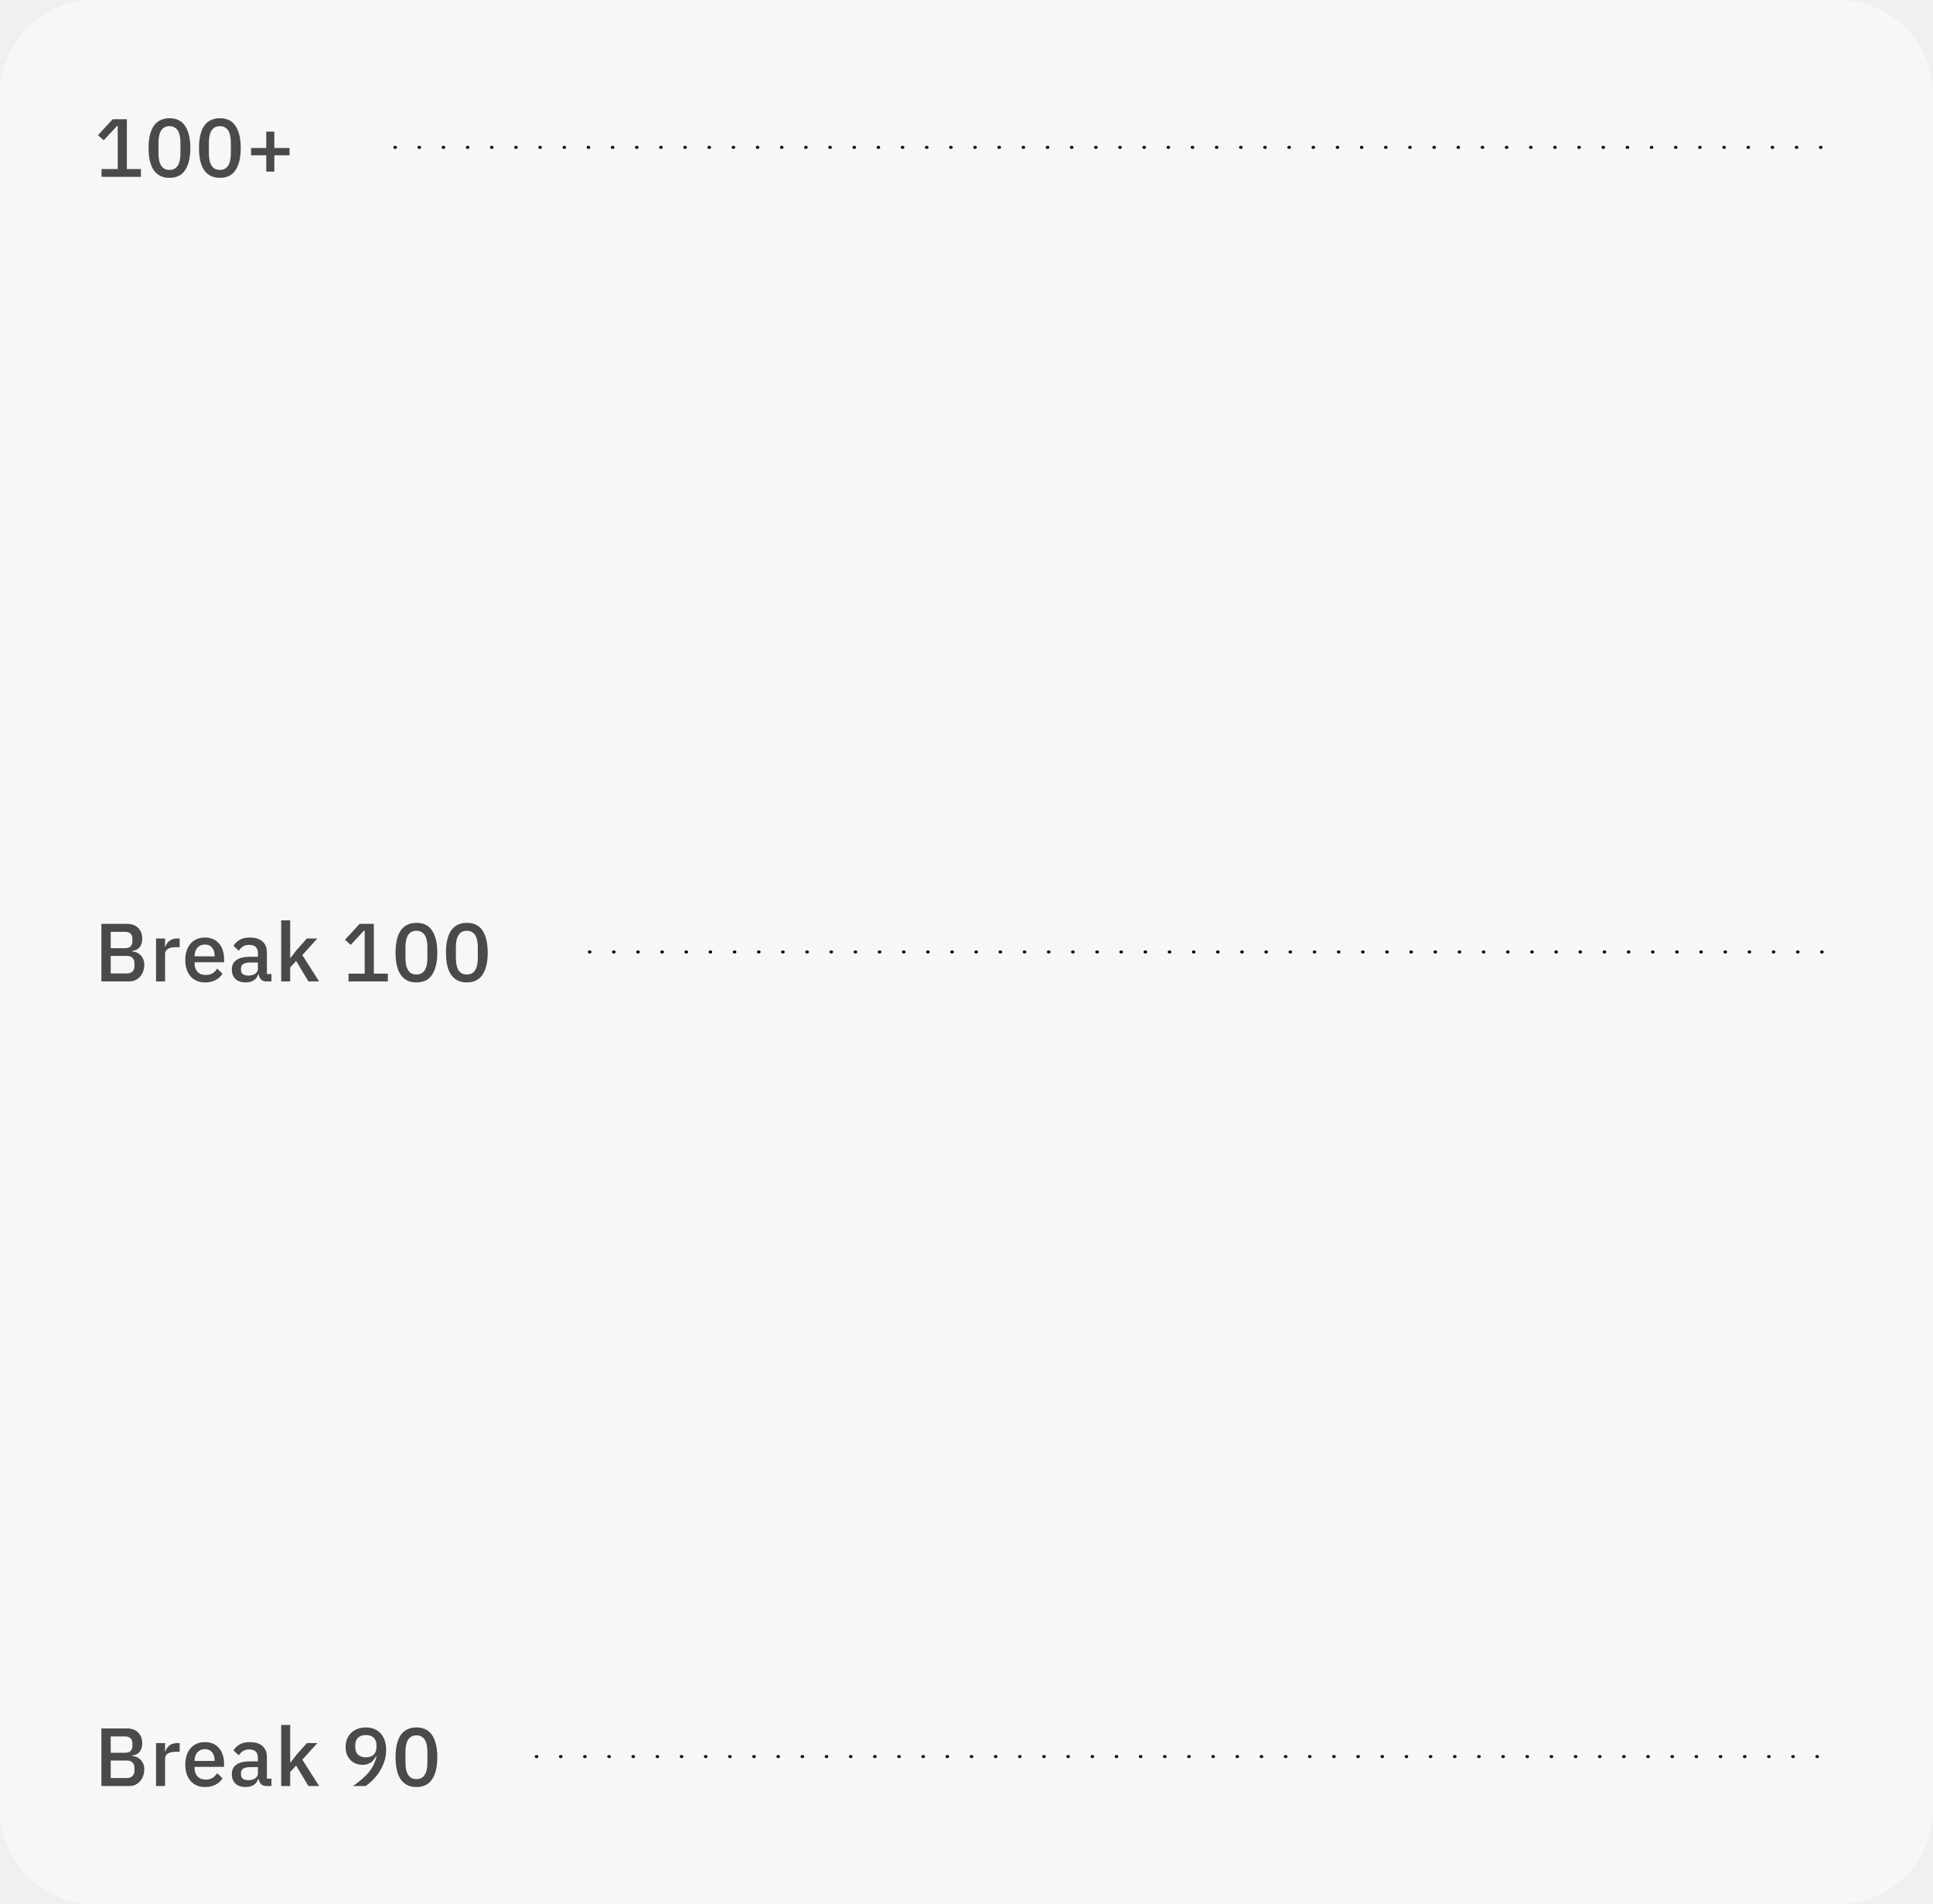
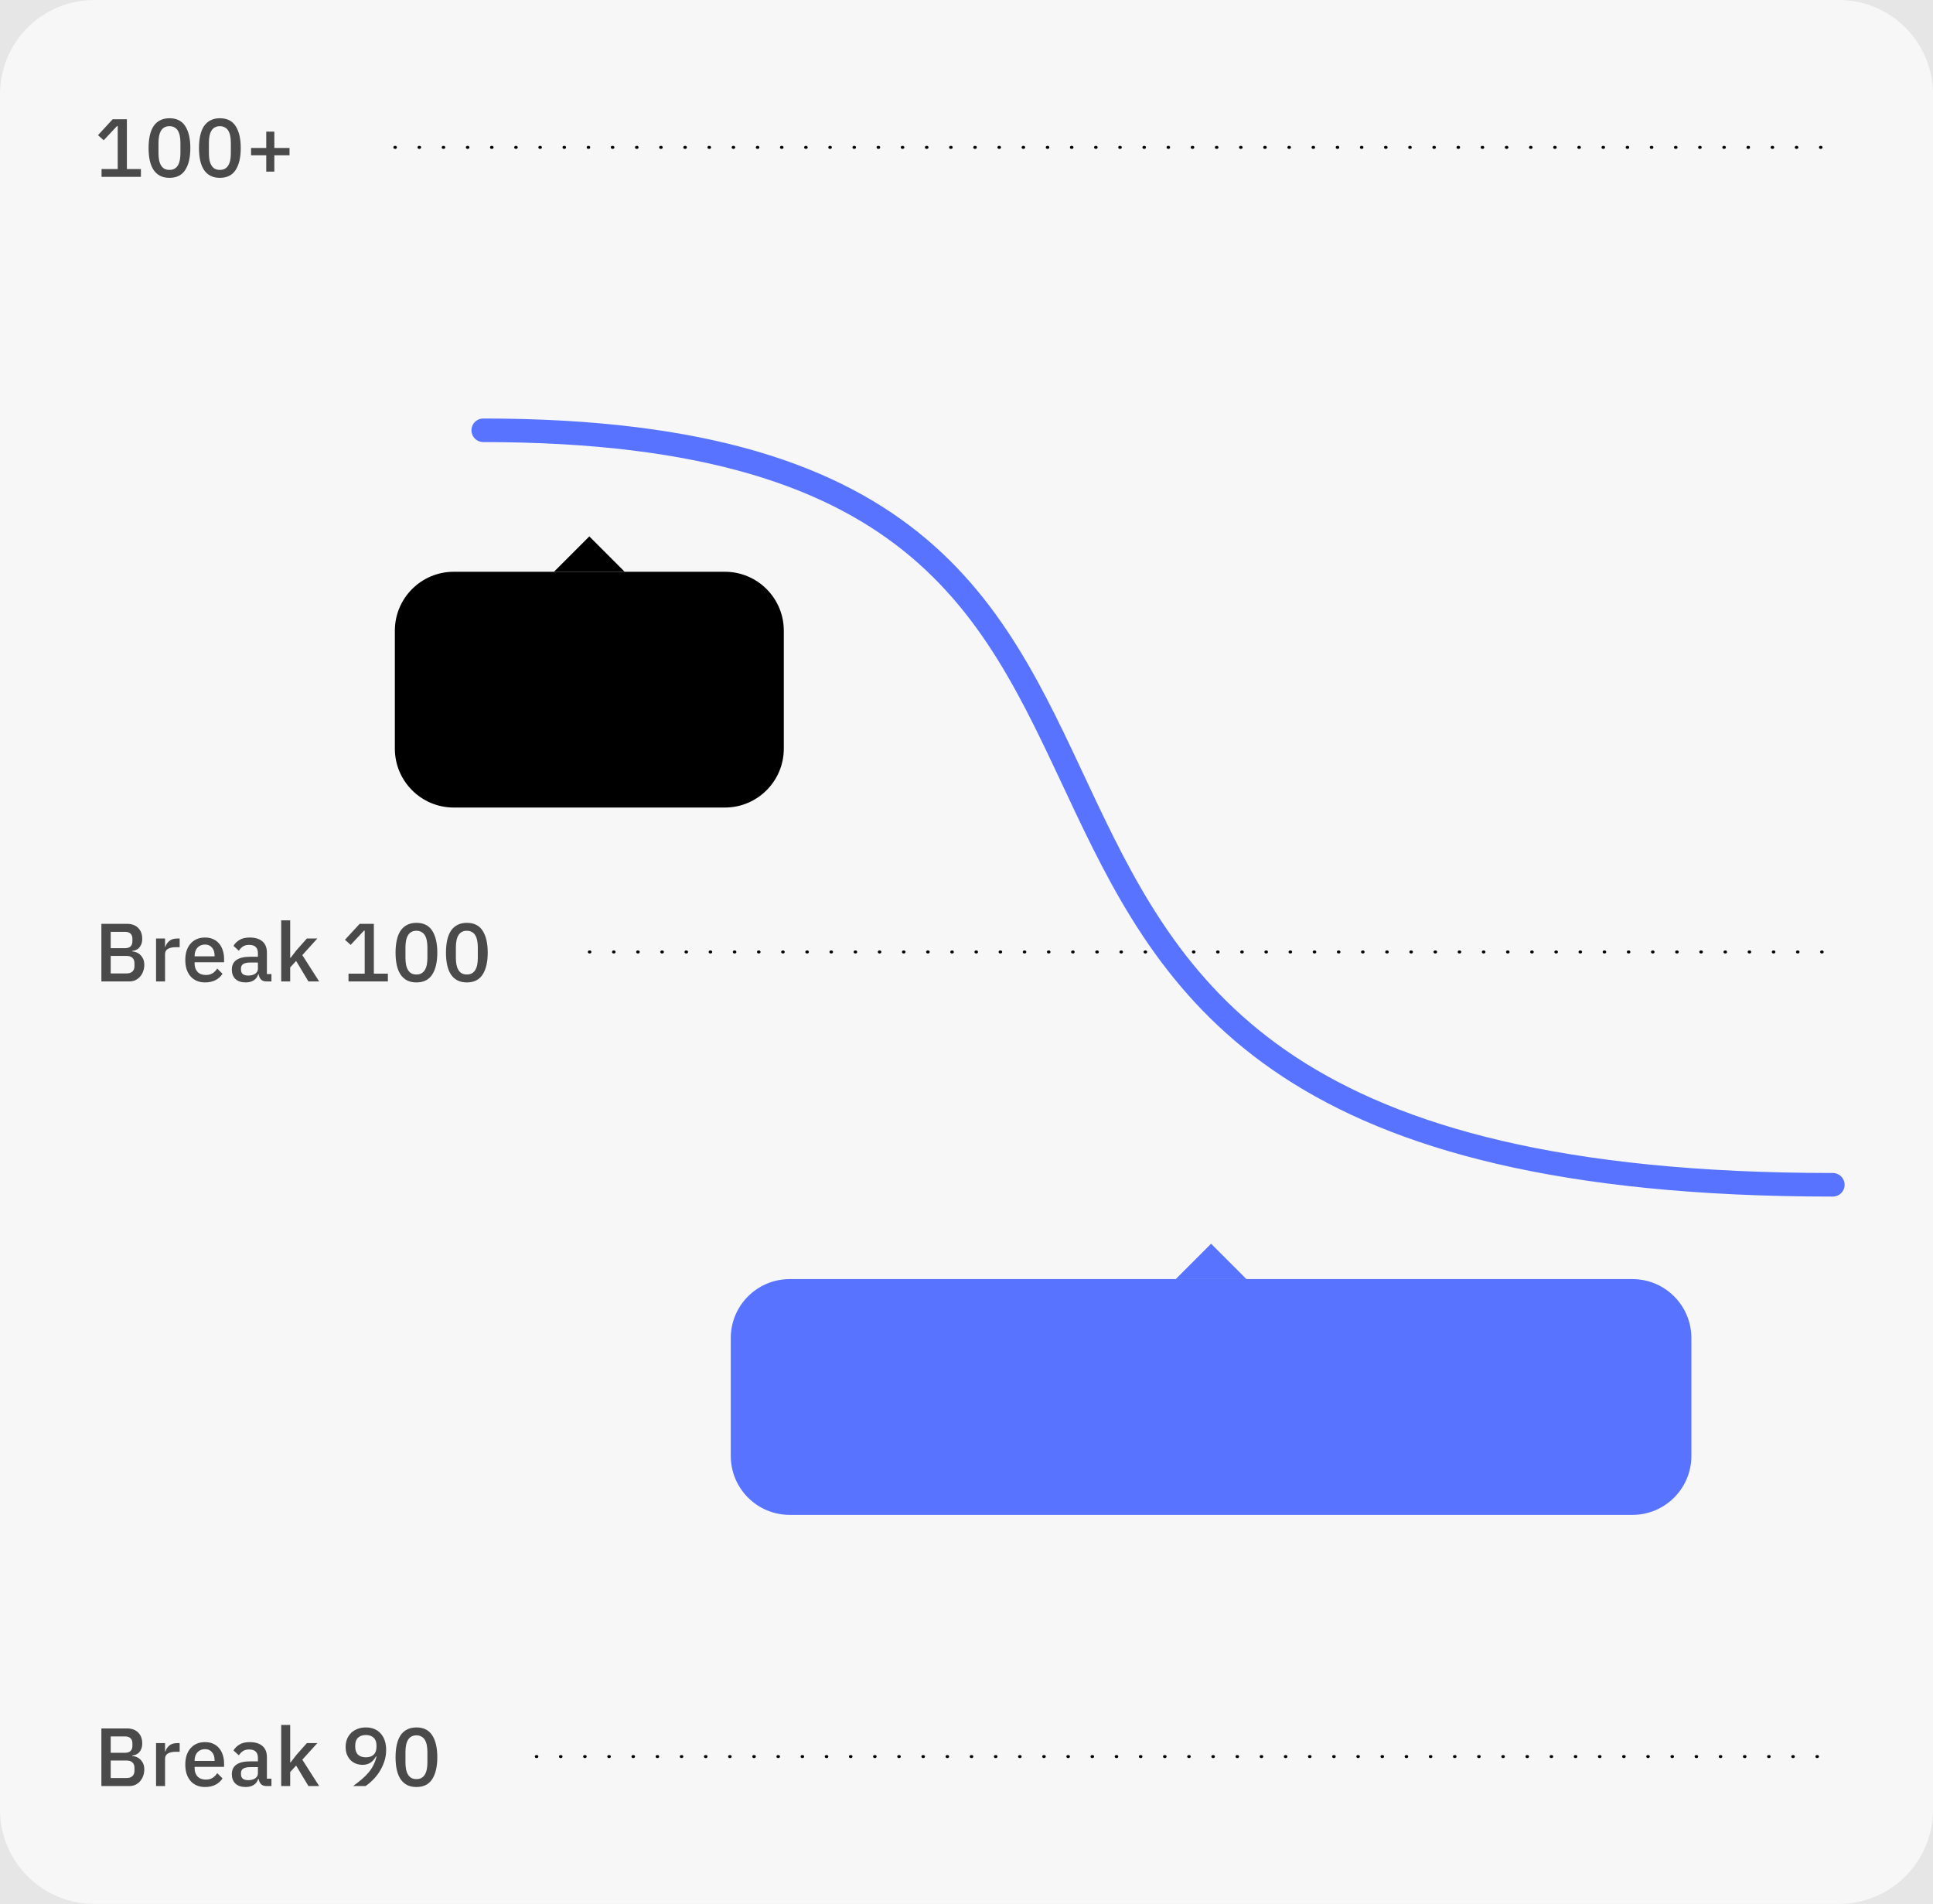
<svg xmlns="http://www.w3.org/2000/svg" width="328" height="323" viewBox="0 0 328 323" fill="none">
+   <rect width="328" height="323" fill="#1E1E1E" />
+   <rect width="360" height="1366.5" transform="translate(-16 -475)" fill="#E6E6E6" />
  <path d="M0 16C0 7.163 7.163 0 16 0H312C320.837 0 328 7.163 328 16V307C328 315.837 320.837 323 312 323H16C7.163 323 0 315.837 0 307V16Z" fill="#F7F7F7" />
  <path opacity="0.7" d="M17.232 30V28.684H19.976V21.376H19.864L17.596 23.798L16.63 22.93L19.122 20.228H21.53V28.684H23.91V30H17.232ZM28.755 30.168C28.148 30.168 27.62 30.056 27.172 29.832C26.724 29.599 26.356 29.267 26.067 28.838C25.777 28.409 25.562 27.881 25.422 27.256C25.282 26.631 25.212 25.917 25.212 25.114C25.212 24.321 25.282 23.611 25.422 22.986C25.562 22.351 25.777 21.819 26.067 21.39C26.356 20.961 26.724 20.634 27.172 20.41C27.62 20.177 28.148 20.06 28.755 20.06C29.968 20.06 30.859 20.503 31.428 21.39C32.007 22.277 32.297 23.518 32.297 25.114C32.297 26.71 32.007 27.951 31.428 28.838C30.859 29.725 29.968 30.168 28.755 30.168ZM28.755 28.824C29.09 28.824 29.375 28.759 29.608 28.628C29.851 28.488 30.047 28.292 30.197 28.04C30.346 27.788 30.453 27.489 30.518 27.144C30.584 26.789 30.616 26.397 30.616 25.968V24.26C30.616 23.831 30.584 23.443 30.518 23.098C30.453 22.743 30.346 22.44 30.197 22.188C30.047 21.936 29.851 21.745 29.608 21.614C29.375 21.474 29.09 21.404 28.755 21.404C28.419 21.404 28.129 21.474 27.887 21.614C27.653 21.745 27.462 21.936 27.312 22.188C27.163 22.44 27.056 22.743 26.991 23.098C26.925 23.443 26.892 23.831 26.892 24.26V25.968C26.892 26.397 26.925 26.789 26.991 27.144C27.056 27.489 27.163 27.788 27.312 28.04C27.462 28.292 27.653 28.488 27.887 28.628C28.129 28.759 28.419 28.824 28.755 28.824ZM37.309 30.168C36.702 30.168 36.175 30.056 35.727 29.832C35.279 29.599 34.91 29.267 34.621 28.838C34.332 28.409 34.117 27.881 33.977 27.256C33.837 26.631 33.767 25.917 33.767 25.114C33.767 24.321 33.837 23.611 33.977 22.986C34.117 22.351 34.332 21.819 34.621 21.39C34.91 20.961 35.279 20.634 35.727 20.41C36.175 20.177 36.702 20.06 37.309 20.06C38.522 20.06 39.414 20.503 39.983 21.39C40.562 22.277 40.851 23.518 40.851 25.114C40.851 26.71 40.562 27.951 39.983 28.838C39.414 29.725 38.522 30.168 37.309 30.168ZM37.309 28.824C37.645 28.824 37.93 28.759 38.163 28.628C38.406 28.488 38.602 28.292 38.751 28.04C38.9 27.788 39.008 27.489 39.073 27.144C39.138 26.789 39.171 26.397 39.171 25.968V24.26C39.171 23.831 39.138 23.443 39.073 23.098C39.008 22.743 38.9 22.44 38.751 22.188C38.602 21.936 38.406 21.745 38.163 21.614C37.93 21.474 37.645 21.404 37.309 21.404C36.973 21.404 36.684 21.474 36.441 21.614C36.208 21.745 36.016 21.936 35.867 22.188C35.718 22.44 35.61 22.743 35.545 23.098C35.48 23.443 35.447 23.831 35.447 24.26V25.968C35.447 26.397 35.48 26.789 35.545 27.144C35.61 27.489 35.718 27.788 35.867 28.04C36.016 28.292 36.208 28.488 36.441 28.628C36.684 28.759 36.973 28.824 37.309 28.824ZM45.178 29.118V26.346H42.602V25.1H45.178V22.328H46.55V25.1H49.126V26.346H46.55V29.118H45.178Z" fill="black" />
  <path d="M67 25H311.522" stroke="black" stroke-width="0.5" stroke-linecap="round" stroke-dasharray="0.1 4" />
  <path opacity="0.7" d="M17.204 156.728H21.53C22.342 156.728 22.977 156.957 23.434 157.414C23.901 157.871 24.134 158.483 24.134 159.248C24.134 159.612 24.083 159.925 23.98 160.186C23.877 160.438 23.747 160.648 23.588 160.816C23.429 160.975 23.247 161.096 23.042 161.18C22.837 161.255 22.636 161.301 22.44 161.32V161.404C22.636 161.413 22.851 161.46 23.084 161.544C23.327 161.628 23.551 161.763 23.756 161.95C23.961 162.127 24.134 162.361 24.274 162.65C24.414 162.93 24.484 163.275 24.484 163.686C24.484 164.078 24.419 164.447 24.288 164.792C24.167 165.137 23.994 165.436 23.77 165.688C23.546 165.94 23.28 166.141 22.972 166.29C22.664 166.43 22.328 166.5 21.964 166.5H17.204V156.728ZM18.786 165.142H21.502C21.913 165.142 22.235 165.035 22.468 164.82C22.701 164.605 22.818 164.297 22.818 163.896V163.42C22.818 163.019 22.701 162.711 22.468 162.496C22.235 162.281 21.913 162.174 21.502 162.174H18.786V165.142ZM18.786 160.858H21.236C21.628 160.858 21.931 160.76 22.146 160.564C22.361 160.359 22.468 160.069 22.468 159.696V159.248C22.468 158.875 22.361 158.59 22.146 158.394C21.931 158.189 21.628 158.086 21.236 158.086H18.786V160.858ZM26.48 166.5V159.22H28.006V160.62H28.076C28.179 160.247 28.394 159.92 28.721 159.64C29.047 159.36 29.5 159.22 30.078 159.22H30.485V160.69H29.883C29.276 160.69 28.809 160.788 28.483 160.984C28.165 161.18 28.006 161.469 28.006 161.852V166.5H26.48ZM34.788 166.668C34.265 166.668 33.798 166.579 33.388 166.402C32.977 166.225 32.627 165.973 32.337 165.646C32.048 165.31 31.824 164.909 31.666 164.442C31.516 163.966 31.442 163.439 31.442 162.86C31.442 162.281 31.516 161.759 31.666 161.292C31.824 160.816 32.048 160.415 32.337 160.088C32.627 159.752 32.977 159.495 33.388 159.318C33.798 159.141 34.265 159.052 34.788 159.052C35.319 159.052 35.786 159.145 36.188 159.332C36.598 159.519 36.939 159.78 37.209 160.116C37.48 160.443 37.681 160.825 37.812 161.264C37.952 161.703 38.022 162.174 38.022 162.678V163.252H33.023V163.49C33.023 164.05 33.187 164.512 33.514 164.876C33.849 165.231 34.325 165.408 34.941 165.408C35.389 165.408 35.767 165.31 36.075 165.114C36.383 164.918 36.645 164.652 36.859 164.316L37.755 165.198C37.485 165.646 37.093 166.005 36.58 166.276C36.066 166.537 35.469 166.668 34.788 166.668ZM34.788 160.242C34.526 160.242 34.283 160.289 34.059 160.382C33.845 160.475 33.658 160.606 33.499 160.774C33.35 160.942 33.233 161.143 33.15 161.376C33.066 161.609 33.023 161.866 33.023 162.146V162.244H36.411V162.104C36.411 161.544 36.267 161.096 35.977 160.76C35.688 160.415 35.291 160.242 34.788 160.242ZM45.205 166.5C44.803 166.5 44.495 166.388 44.281 166.164C44.066 165.931 43.935 165.637 43.889 165.282H43.819C43.679 165.739 43.422 166.085 43.049 166.318C42.675 166.551 42.223 166.668 41.691 166.668C40.935 166.668 40.352 166.472 39.941 166.08C39.539 165.688 39.339 165.161 39.339 164.498C39.339 163.77 39.6 163.224 40.123 162.86C40.655 162.496 41.429 162.314 42.447 162.314H43.763V161.698C43.763 161.25 43.642 160.905 43.399 160.662C43.156 160.419 42.778 160.298 42.265 160.298C41.836 160.298 41.486 160.391 41.215 160.578C40.944 160.765 40.715 161.003 40.529 161.292L39.619 160.466C39.861 160.055 40.202 159.719 40.641 159.458C41.08 159.187 41.654 159.052 42.363 159.052C43.306 159.052 44.029 159.271 44.533 159.71C45.037 160.149 45.289 160.779 45.289 161.6V165.254H46.059V166.5H45.205ZM42.125 165.506C42.601 165.506 42.993 165.403 43.301 165.198C43.609 164.983 43.763 164.699 43.763 164.344V163.294H42.475C41.42 163.294 40.893 163.621 40.893 164.274V164.526C40.893 164.853 41 165.1 41.215 165.268C41.439 165.427 41.742 165.506 42.125 165.506ZM47.714 156.14H49.24V162.496H49.31L50.318 161.194L52.068 159.22H53.846L51.298 162.034L54.154 166.5H52.334L50.248 163.028L49.24 164.12V166.5H47.714V156.14ZM59.139 166.5V165.184H61.883V157.876H61.771L59.503 160.298L58.537 159.43L61.029 156.728H63.437V165.184H65.817V166.5H59.139ZM70.662 166.668C70.055 166.668 69.528 166.556 69.08 166.332C68.632 166.099 68.263 165.767 67.974 165.338C67.684 164.909 67.47 164.381 67.33 163.756C67.19 163.131 67.12 162.417 67.12 161.614C67.12 160.821 67.19 160.111 67.33 159.486C67.47 158.851 67.684 158.319 67.974 157.89C68.263 157.461 68.632 157.134 69.08 156.91C69.528 156.677 70.055 156.56 70.662 156.56C71.875 156.56 72.766 157.003 73.336 157.89C73.915 158.777 74.204 160.018 74.204 161.614C74.204 163.21 73.915 164.451 73.336 165.338C72.766 166.225 71.875 166.668 70.662 166.668ZM70.662 165.324C70.998 165.324 71.282 165.259 71.516 165.128C71.758 164.988 71.954 164.792 72.104 164.54C72.253 164.288 72.361 163.989 72.426 163.644C72.491 163.289 72.524 162.897 72.524 162.468V160.76C72.524 160.331 72.491 159.943 72.426 159.598C72.361 159.243 72.253 158.94 72.104 158.688C71.954 158.436 71.758 158.245 71.516 158.114C71.282 157.974 70.998 157.904 70.662 157.904C70.326 157.904 70.037 157.974 69.794 158.114C69.561 158.245 69.369 158.436 69.22 158.688C69.07 158.94 68.963 159.243 68.898 159.598C68.832 159.943 68.8 160.331 68.8 160.76V162.468C68.8 162.897 68.832 163.289 68.898 163.644C68.963 163.989 69.07 164.288 69.22 164.54C69.369 164.792 69.561 164.988 69.794 165.128C70.037 165.259 70.326 165.324 70.662 165.324ZM79.216 166.668C78.61 166.668 78.082 166.556 77.634 166.332C77.186 166.099 76.818 165.767 76.528 165.338C76.239 164.909 76.024 164.381 75.884 163.756C75.744 163.131 75.674 162.417 75.674 161.614C75.674 160.821 75.744 160.111 75.884 159.486C76.024 158.851 76.239 158.319 76.528 157.89C76.818 157.461 77.186 157.134 77.634 156.91C78.082 156.677 78.61 156.56 79.216 156.56C80.43 156.56 81.321 157.003 81.89 157.89C82.469 158.777 82.758 160.018 82.758 161.614C82.758 163.21 82.469 164.451 81.89 165.338C81.321 166.225 80.43 166.668 79.216 166.668ZM79.216 165.324C79.552 165.324 79.837 165.259 80.07 165.128C80.313 164.988 80.509 164.792 80.658 164.54C80.808 164.288 80.915 163.989 80.98 163.644C81.046 163.289 81.078 162.897 81.078 162.468V160.76C81.078 160.331 81.046 159.943 80.98 159.598C80.915 159.243 80.808 158.94 80.658 158.688C80.509 158.436 80.313 158.245 80.07 158.114C79.837 157.974 79.552 157.904 79.216 157.904C78.88 157.904 78.591 157.974 78.348 158.114C78.115 158.245 77.924 158.436 77.774 158.688C77.625 158.94 77.518 159.243 77.452 159.598C77.387 159.943 77.354 160.331 77.354 160.76V162.468C77.354 162.897 77.387 163.289 77.452 163.644C77.518 163.989 77.625 164.288 77.774 164.54C77.924 164.792 78.115 164.988 78.348 165.128C78.591 165.259 78.88 165.324 79.216 165.324Z" fill="black" />
  <path d="M100 161.5H311.522" stroke="black" stroke-width="0.5" stroke-linecap="round" stroke-dasharray="0.1 4" />
  <path opacity="0.7" d="M17.204 293.228H21.53C22.342 293.228 22.977 293.457 23.434 293.914C23.901 294.371 24.134 294.983 24.134 295.748C24.134 296.112 24.083 296.425 23.98 296.686C23.877 296.938 23.747 297.148 23.588 297.316C23.429 297.475 23.247 297.596 23.042 297.68C22.837 297.755 22.636 297.801 22.44 297.82V297.904C22.636 297.913 22.851 297.96 23.084 298.044C23.327 298.128 23.551 298.263 23.756 298.45C23.961 298.627 24.134 298.861 24.274 299.15C24.414 299.43 24.484 299.775 24.484 300.186C24.484 300.578 24.419 300.947 24.288 301.292C24.167 301.637 23.994 301.936 23.77 302.188C23.546 302.44 23.28 302.641 22.972 302.79C22.664 302.93 22.328 303 21.964 303H17.204V293.228ZM18.786 301.642H21.502C21.913 301.642 22.235 301.535 22.468 301.32C22.701 301.105 22.818 300.797 22.818 300.396V299.92C22.818 299.519 22.701 299.211 22.468 298.996C22.235 298.781 21.913 298.674 21.502 298.674H18.786V301.642ZM18.786 297.358H21.236C21.628 297.358 21.931 297.26 22.146 297.064C22.361 296.859 22.468 296.569 22.468 296.196V295.748C22.468 295.375 22.361 295.09 22.146 294.894C21.931 294.689 21.628 294.586 21.236 294.586H18.786V297.358ZM26.48 303V295.72H28.006V297.12H28.076C28.179 296.747 28.394 296.42 28.721 296.14C29.047 295.86 29.5 295.72 30.078 295.72H30.485V297.19H29.883C29.276 297.19 28.809 297.288 28.483 297.484C28.165 297.68 28.006 297.969 28.006 298.352V303H26.48ZM34.788 303.168C34.265 303.168 33.798 303.079 33.388 302.902C32.977 302.725 32.627 302.473 32.337 302.146C32.048 301.81 31.824 301.409 31.666 300.942C31.516 300.466 31.442 299.939 31.442 299.36C31.442 298.781 31.516 298.259 31.666 297.792C31.824 297.316 32.048 296.915 32.337 296.588C32.627 296.252 32.977 295.995 33.388 295.818C33.798 295.641 34.265 295.552 34.788 295.552C35.319 295.552 35.786 295.645 36.188 295.832C36.598 296.019 36.939 296.28 37.209 296.616C37.48 296.943 37.681 297.325 37.812 297.764C37.952 298.203 38.022 298.674 38.022 299.178V299.752H33.023V299.99C33.023 300.55 33.187 301.012 33.514 301.376C33.849 301.731 34.325 301.908 34.941 301.908C35.389 301.908 35.767 301.81 36.075 301.614C36.383 301.418 36.645 301.152 36.859 300.816L37.755 301.698C37.485 302.146 37.093 302.505 36.58 302.776C36.066 303.037 35.469 303.168 34.788 303.168ZM34.788 296.742C34.526 296.742 34.283 296.789 34.059 296.882C33.845 296.975 33.658 297.106 33.499 297.274C33.35 297.442 33.233 297.643 33.15 297.876C33.066 298.109 33.023 298.366 33.023 298.646V298.744H36.411V298.604C36.411 298.044 36.267 297.596 35.977 297.26C35.688 296.915 35.291 296.742 34.788 296.742ZM45.205 303C44.803 303 44.495 302.888 44.281 302.664C44.066 302.431 43.935 302.137 43.889 301.782H43.819C43.679 302.239 43.422 302.585 43.049 302.818C42.675 303.051 42.223 303.168 41.691 303.168C40.935 303.168 40.352 302.972 39.941 302.58C39.539 302.188 39.339 301.661 39.339 300.998C39.339 300.27 39.6 299.724 40.123 299.36C40.655 298.996 41.429 298.814 42.447 298.814H43.763V298.198C43.763 297.75 43.642 297.405 43.399 297.162C43.156 296.919 42.778 296.798 42.265 296.798C41.836 296.798 41.486 296.891 41.215 297.078C40.944 297.265 40.715 297.503 40.529 297.792L39.619 296.966C39.861 296.555 40.202 296.219 40.641 295.958C41.08 295.687 41.654 295.552 42.363 295.552C43.306 295.552 44.029 295.771 44.533 296.21C45.037 296.649 45.289 297.279 45.289 298.1V301.754H46.059V303H45.205ZM42.125 302.006C42.601 302.006 42.993 301.903 43.301 301.698C43.609 301.483 43.763 301.199 43.763 300.844V299.794H42.475C41.42 299.794 40.893 300.121 40.893 300.774V301.026C40.893 301.353 41 301.6 41.215 301.768C41.439 301.927 41.742 302.006 42.125 302.006ZM47.714 292.64H49.24V298.996H49.31L50.318 297.694L52.068 295.72H53.846L51.298 298.534L54.154 303H52.334L50.248 299.528L49.24 300.62V303H47.714V292.64ZM65.523 296.868C65.523 297.577 65.416 298.245 65.201 298.87C64.987 299.495 64.711 300.069 64.375 300.592C64.039 301.115 63.661 301.581 63.241 301.992C62.831 302.403 62.425 302.739 62.023 303H59.923C60.474 302.599 60.969 302.211 61.407 301.838C61.846 301.465 62.229 301.082 62.555 300.69C62.882 300.298 63.153 299.883 63.367 299.444C63.591 299.005 63.764 298.525 63.885 298.002L63.787 297.974C63.685 298.17 63.563 298.357 63.423 298.534C63.293 298.702 63.134 298.851 62.947 298.982C62.77 299.113 62.565 299.215 62.331 299.29C62.098 299.365 61.827 299.402 61.519 299.402C61.109 299.402 60.726 299.332 60.371 299.192C60.026 299.052 59.723 298.851 59.461 298.59C59.209 298.319 59.009 298.002 58.859 297.638C58.719 297.265 58.649 296.845 58.649 296.378C58.649 295.893 58.729 295.445 58.887 295.034C59.055 294.623 59.289 294.273 59.587 293.984C59.886 293.695 60.245 293.471 60.665 293.312C61.085 293.144 61.557 293.06 62.079 293.06C62.621 293.06 63.101 293.149 63.521 293.326C63.951 293.503 64.31 293.76 64.599 294.096C64.898 294.423 65.127 294.819 65.285 295.286C65.444 295.753 65.523 296.28 65.523 296.868ZM62.079 298.128C62.649 298.128 63.092 297.979 63.409 297.68C63.727 297.372 63.885 296.924 63.885 296.336V296.14C63.885 295.552 63.727 295.109 63.409 294.81C63.092 294.502 62.649 294.348 62.079 294.348C61.51 294.348 61.067 294.502 60.749 294.81C60.432 295.109 60.273 295.552 60.273 296.14V296.336C60.273 296.924 60.432 297.372 60.749 297.68C61.067 297.979 61.51 298.128 62.079 298.128ZM70.662 303.168C70.055 303.168 69.528 303.056 69.08 302.832C68.632 302.599 68.263 302.267 67.974 301.838C67.684 301.409 67.47 300.881 67.33 300.256C67.19 299.631 67.12 298.917 67.12 298.114C67.12 297.321 67.19 296.611 67.33 295.986C67.47 295.351 67.684 294.819 67.974 294.39C68.263 293.961 68.632 293.634 69.08 293.41C69.528 293.177 70.055 293.06 70.662 293.06C71.875 293.06 72.766 293.503 73.336 294.39C73.915 295.277 74.204 296.518 74.204 298.114C74.204 299.71 73.915 300.951 73.336 301.838C72.766 302.725 71.875 303.168 70.662 303.168ZM70.662 301.824C70.998 301.824 71.282 301.759 71.516 301.628C71.758 301.488 71.954 301.292 72.104 301.04C72.253 300.788 72.361 300.489 72.426 300.144C72.491 299.789 72.524 299.397 72.524 298.968V297.26C72.524 296.831 72.491 296.443 72.426 296.098C72.361 295.743 72.253 295.44 72.104 295.188C71.954 294.936 71.758 294.745 71.516 294.614C71.282 294.474 70.998 294.404 70.662 294.404C70.326 294.404 70.037 294.474 69.794 294.614C69.561 294.745 69.369 294.936 69.22 295.188C69.07 295.44 68.963 295.743 68.898 296.098C68.832 296.443 68.8 296.831 68.8 297.26V298.968C68.8 299.397 68.832 299.789 68.898 300.144C68.963 300.489 69.07 300.788 69.22 301.04C69.369 301.292 69.561 301.488 69.794 301.628C70.037 301.759 70.326 301.824 70.662 301.824Z" fill="black" />
  <path d="M91 298H311.522" stroke="black" stroke-width="0.5" stroke-linecap="round" stroke-dasharray="0.1 4" />
+   <path d="M82 73C233.907 73 126.557 201 311 201" stroke="#5773FF" stroke-width="4" stroke-linecap="round" />
+   <g clip-path="url(#clip0_0_1)">
+     <path d="M87.384 116.824L86.152 114.456H86.104V123H84.376V111.832H86.392L90.04 118.008L91.272 120.376H91.32V111.832H93.048V123H91.032L87.384 116.824ZM99.094 123.192C98.518 123.192 97.99 123.091 97.51 122.888C97.04 122.685 96.641 122.397 96.31 122.024C95.979 121.64 95.723 121.181 95.542 120.648C95.361 120.104 95.27 119.501 95.27 118.84C95.27 118.179 95.361 117.581 95.542 117.048C95.723 116.504 95.979 116.045 96.31 115.672C96.641 115.288 97.04 114.995 97.51 114.792C97.99 114.589 98.518 114.488 99.094 114.488C99.67 114.488 100.193 114.589 100.662 114.792C101.142 114.995 101.547 115.288 101.878 115.672C102.209 116.045 102.465 116.504 102.646 117.048C102.827 117.581 102.918 118.179 102.918 118.84C102.918 119.501 102.827 120.104 102.646 120.648C102.465 121.181 102.209 121.64 101.878 122.024C101.547 122.397 101.142 122.685 100.662 122.888C100.193 123.091 99.67 123.192 99.094 123.192ZM99.094 121.752C99.691 121.752 100.171 121.571 100.534 121.208C100.897 120.835 101.078 120.28 101.078 119.544V118.136C101.078 117.4 100.897 116.851 100.534 116.488C100.171 116.115 99.691 115.928 99.094 115.928C98.496 115.928 98.016 116.115 97.654 116.488C97.291 116.851 97.11 117.4 97.11 118.136V119.544C97.11 120.28 97.291 120.835 97.654 121.208C98.016 121.571 98.496 121.752 99.094 121.752ZM104.08 114.68H105.776L106.624 118.168L107.376 121.32H107.424L108.288 118.168L109.296 114.68H110.864L111.888 118.168L112.768 121.32H112.816L113.552 118.168L114.416 114.68H116.032L113.792 123H111.824L110.736 119.208L110.064 116.872H110.032L109.376 119.208L108.272 123H106.352L104.08 114.68Z" fill="white" />
+     <rect x="67" y="97" width="66" height="40" rx="2" fill="black" />
+   </g>
+   <path d="M94 97L100 91L106 97H94Z" fill="black" />
+   <g clip-path="url(#clip1_0_1)">
+     <path d="M148.352 243L147.344 239.976H143.168L142.192 243H140.352L144.16 231.832H146.432L150.24 243H148.352ZM145.296 233.496H145.216L143.6 238.424H146.896L145.296 233.496ZM152.434 236.104H151.17V234.68H152.434V233.304C152.434 232.632 152.61 232.109 152.962 231.736C153.314 231.352 153.842 231.16 154.546 231.16H155.922V232.584H154.178V234.68H155.922V236.104H154.178V243H152.434V236.104ZM159.903 243C159.295 243 158.837 242.845 158.527 242.536C158.218 242.216 158.063 241.768 158.063 241.192V236.104H156.767V234.68H157.471C157.759 234.68 157.957 234.616 158.063 234.488C158.181 234.36 158.239 234.152 158.239 233.864V232.408H159.807V234.68H161.551V236.104H159.807V241.576H161.423V243H159.903ZM166.804 243.192C166.207 243.192 165.674 243.091 165.204 242.888C164.735 242.685 164.335 242.397 164.004 242.024C163.674 241.64 163.418 241.181 163.236 240.648C163.066 240.104 162.98 239.501 162.98 238.84C162.98 238.179 163.066 237.581 163.236 237.048C163.418 236.504 163.674 236.045 164.004 235.672C164.335 235.288 164.735 234.995 165.204 234.792C165.674 234.589 166.207 234.488 166.804 234.488C167.412 234.488 167.946 234.595 168.405 234.808C168.874 235.021 169.263 235.32 169.572 235.704C169.882 236.077 170.111 236.515 170.26 237.016C170.42 237.517 170.5 238.056 170.5 238.632V239.288H164.788V239.56C164.788 240.2 164.975 240.728 165.348 241.144C165.732 241.549 166.276 241.752 166.98 241.752C167.492 241.752 167.924 241.64 168.276 241.416C168.628 241.192 168.927 240.888 169.172 240.504L170.196 241.512C169.887 242.024 169.439 242.435 168.852 242.744C168.266 243.043 167.583 243.192 166.804 243.192ZM166.804 235.848C166.506 235.848 166.228 235.901 165.972 236.008C165.727 236.115 165.514 236.264 165.332 236.456C165.162 236.648 165.028 236.877 164.932 237.144C164.836 237.411 164.788 237.704 164.788 238.024V238.136H168.661V237.976C168.661 237.336 168.495 236.824 168.164 236.44C167.834 236.045 167.38 235.848 166.804 235.848ZM172.591 243V234.68H174.335V236.28H174.415C174.532 235.853 174.778 235.48 175.151 235.16C175.524 234.84 176.042 234.68 176.703 234.68H177.167V236.36H176.479C175.786 236.36 175.252 236.472 174.879 236.696C174.516 236.92 174.335 237.251 174.335 237.688V243H172.591ZM189.809 238.136H184.753V243H182.945V231.832H184.753V236.536H189.809V231.832H191.617V243H189.809V238.136ZM200.495 243C200.037 243 199.685 242.872 199.439 242.616C199.194 242.349 199.045 242.013 198.991 241.608H198.911C198.751 242.131 198.458 242.525 198.031 242.792C197.605 243.059 197.087 243.192 196.479 243.192C195.615 243.192 194.949 242.968 194.479 242.52C194.021 242.072 193.791 241.469 193.791 240.712C193.791 239.88 194.09 239.256 194.687 238.84C195.295 238.424 196.181 238.216 197.343 238.216H198.847V237.512C198.847 237 198.709 236.605 198.431 236.328C198.154 236.051 197.722 235.912 197.135 235.912C196.645 235.912 196.245 236.019 195.935 236.232C195.626 236.445 195.365 236.717 195.151 237.048L194.111 236.104C194.389 235.635 194.778 235.251 195.279 234.952C195.781 234.643 196.437 234.488 197.247 234.488C198.325 234.488 199.151 234.739 199.727 235.24C200.303 235.741 200.591 236.461 200.591 237.4V241.576H201.471V243H200.495ZM196.975 241.864C197.519 241.864 197.967 241.747 198.319 241.512C198.671 241.267 198.847 240.941 198.847 240.536V239.336H197.375C196.17 239.336 195.567 239.709 195.567 240.456V240.744C195.567 241.117 195.69 241.4 195.935 241.592C196.191 241.773 196.538 241.864 196.975 241.864ZM206.556 243.192C205.959 243.192 205.426 243.091 204.956 242.888C204.487 242.685 204.092 242.397 203.772 242.024C203.452 241.64 203.207 241.181 203.036 240.648C202.866 240.104 202.78 239.501 202.78 238.84C202.78 238.179 202.866 237.581 203.036 237.048C203.207 236.504 203.452 236.045 203.772 235.672C204.092 235.288 204.487 234.995 204.956 234.792C205.426 234.589 205.959 234.488 206.556 234.488C207.388 234.488 208.071 234.675 208.604 235.048C209.138 235.421 209.527 235.917 209.772 236.536L208.332 237.208C208.215 236.824 208.007 236.52 207.708 236.296C207.42 236.061 207.036 235.944 206.556 235.944C205.916 235.944 205.431 236.147 205.1 236.552C204.78 236.947 204.62 237.464 204.62 238.104V239.592C204.62 240.232 204.78 240.755 205.1 241.16C205.431 241.555 205.916 241.752 206.556 241.752C207.068 241.752 207.474 241.629 207.772 241.384C208.082 241.128 208.327 240.792 208.508 240.376L209.836 241.08C209.559 241.763 209.143 242.285 208.588 242.648C208.034 243.011 207.356 243.192 206.556 243.192ZM211.657 231.16H213.401V238.424H213.481L214.633 236.936L216.633 234.68H218.665L215.753 237.896L219.017 243H216.937L214.553 239.032L213.401 240.28V243H211.657V231.16ZM229.239 234.456H229.159L228.279 236.264L225.831 240.728L223.383 236.264L222.503 234.456H222.423V243H220.695V231.832H222.839L225.831 237.512H225.927L228.919 231.832H230.967V243H229.239V234.456ZM237.022 243.192C236.446 243.192 235.918 243.091 235.438 242.888C234.969 242.685 234.569 242.397 234.238 242.024C233.907 241.64 233.651 241.181 233.47 240.648C233.289 240.104 233.198 239.501 233.198 238.84C233.198 238.179 233.289 237.581 233.47 237.048C233.651 236.504 233.907 236.045 234.238 235.672C234.569 235.288 234.969 234.995 235.438 234.792C235.918 234.589 236.446 234.488 237.022 234.488C237.598 234.488 238.121 234.589 238.59 234.792C239.07 234.995 239.475 235.288 239.806 235.672C240.137 236.045 240.393 236.504 240.574 237.048C240.755 237.581 240.846 238.179 240.846 238.84C240.846 239.501 240.755 240.104 240.574 240.648C240.393 241.181 240.137 241.64 239.806 242.024C239.475 242.397 239.07 242.685 238.59 242.888C238.121 243.091 237.598 243.192 237.022 243.192ZM237.022 241.752C237.619 241.752 238.099 241.571 238.462 241.208C238.825 240.835 239.006 240.28 239.006 239.544V238.136C239.006 237.4 238.825 236.851 238.462 236.488C238.099 236.115 237.619 235.928 237.022 235.928C236.425 235.928 235.945 236.115 235.582 236.488C235.219 236.851 235.038 237.4 235.038 238.136V239.544C235.038 240.28 235.219 240.835 235.582 241.208C235.945 241.571 236.425 241.752 237.022 241.752ZM245.206 243C244.598 243 244.14 242.845 243.83 242.536C243.521 242.216 243.366 241.768 243.366 241.192V236.104H242.07V234.68H242.774C243.062 234.68 243.26 234.616 243.366 234.488C243.484 234.36 243.542 234.152 243.542 233.864V232.408H245.11V234.68H246.854V236.104H245.11V241.576H246.726V243H245.206ZM249.786 233.192C249.423 233.192 249.157 233.107 248.986 232.936C248.826 232.765 248.746 232.547 248.746 232.28V232.008C248.746 231.741 248.826 231.523 248.986 231.352C249.157 231.181 249.423 231.096 249.786 231.096C250.149 231.096 250.41 231.181 250.57 231.352C250.73 231.523 250.81 231.741 250.81 232.008V232.28C250.81 232.547 250.73 232.765 250.57 232.936C250.41 233.107 250.149 233.192 249.786 233.192ZM248.906 234.68H250.65V243H248.906V234.68ZM256.564 243.192C255.988 243.192 255.46 243.091 254.98 242.888C254.511 242.685 254.111 242.397 253.78 242.024C253.45 241.64 253.194 241.181 253.012 240.648C252.831 240.104 252.74 239.501 252.74 238.84C252.74 238.179 252.831 237.581 253.012 237.048C253.194 236.504 253.45 236.045 253.78 235.672C254.111 235.288 254.511 234.995 254.98 234.792C255.46 234.589 255.988 234.488 256.564 234.488C257.14 234.488 257.663 234.589 258.132 234.792C258.612 234.995 259.018 235.288 259.348 235.672C259.679 236.045 259.935 236.504 260.116 237.048C260.298 237.581 260.388 238.179 260.388 238.84C260.388 239.501 260.298 240.104 260.116 240.648C259.935 241.181 259.679 241.64 259.348 242.024C259.018 242.397 258.612 242.685 258.132 242.888C257.663 243.091 257.14 243.192 256.564 243.192ZM256.564 241.752C257.162 241.752 257.642 241.571 258.004 241.208C258.367 240.835 258.548 240.28 258.548 239.544V238.136C258.548 237.4 258.367 236.851 258.004 236.488C257.642 236.115 257.162 235.928 256.564 235.928C255.967 235.928 255.487 236.115 255.124 236.488C254.762 236.851 254.58 237.4 254.58 238.136V239.544C254.58 240.28 254.762 240.835 255.124 241.208C255.487 241.571 255.967 241.752 256.564 241.752ZM262.492 243V234.68H264.236V236.056H264.316C264.497 235.608 264.769 235.235 265.132 234.936C265.505 234.637 266.012 234.488 266.652 234.488C267.505 234.488 268.166 234.771 268.636 235.336C269.116 235.891 269.356 236.685 269.356 237.72V243H267.612V237.944C267.612 236.643 267.089 235.992 266.044 235.992C265.82 235.992 265.596 236.024 265.372 236.088C265.158 236.141 264.966 236.227 264.796 236.344C264.625 236.461 264.486 236.611 264.38 236.792C264.284 236.973 264.236 237.187 264.236 237.432V243H262.492Z" fill="white" />
+     <rect x="124" y="217" width="163" height="40" rx="2" fill="#5773FF" />
+   </g>
+   <path d="M199.5 217L205.5 211L211.5 217H199.5Z" fill="#5773FF" />
+   <defs>
+     <clipPath id="clip0_0_1">
+       <path d="M67 107C67 101.477 71.477 97 77 97H123C128.523 97 133 101.477 133 107V127C133 132.523 128.523 137 123 137H77C71.477 137 67 132.523 67 127V107Z" fill="white" />
+     </clipPath>
+     <clipPath id="clip1_0_1">
+       <path d="M124 227C124 221.477 128.477 217 134 217H277C282.523 217 287 221.477 287 227V247C287 252.523 282.523 257 277 257H134C128.477 257 124 252.523 124 247V227Z" fill="white" />
+     </clipPath>
+   </defs>
</svg>
